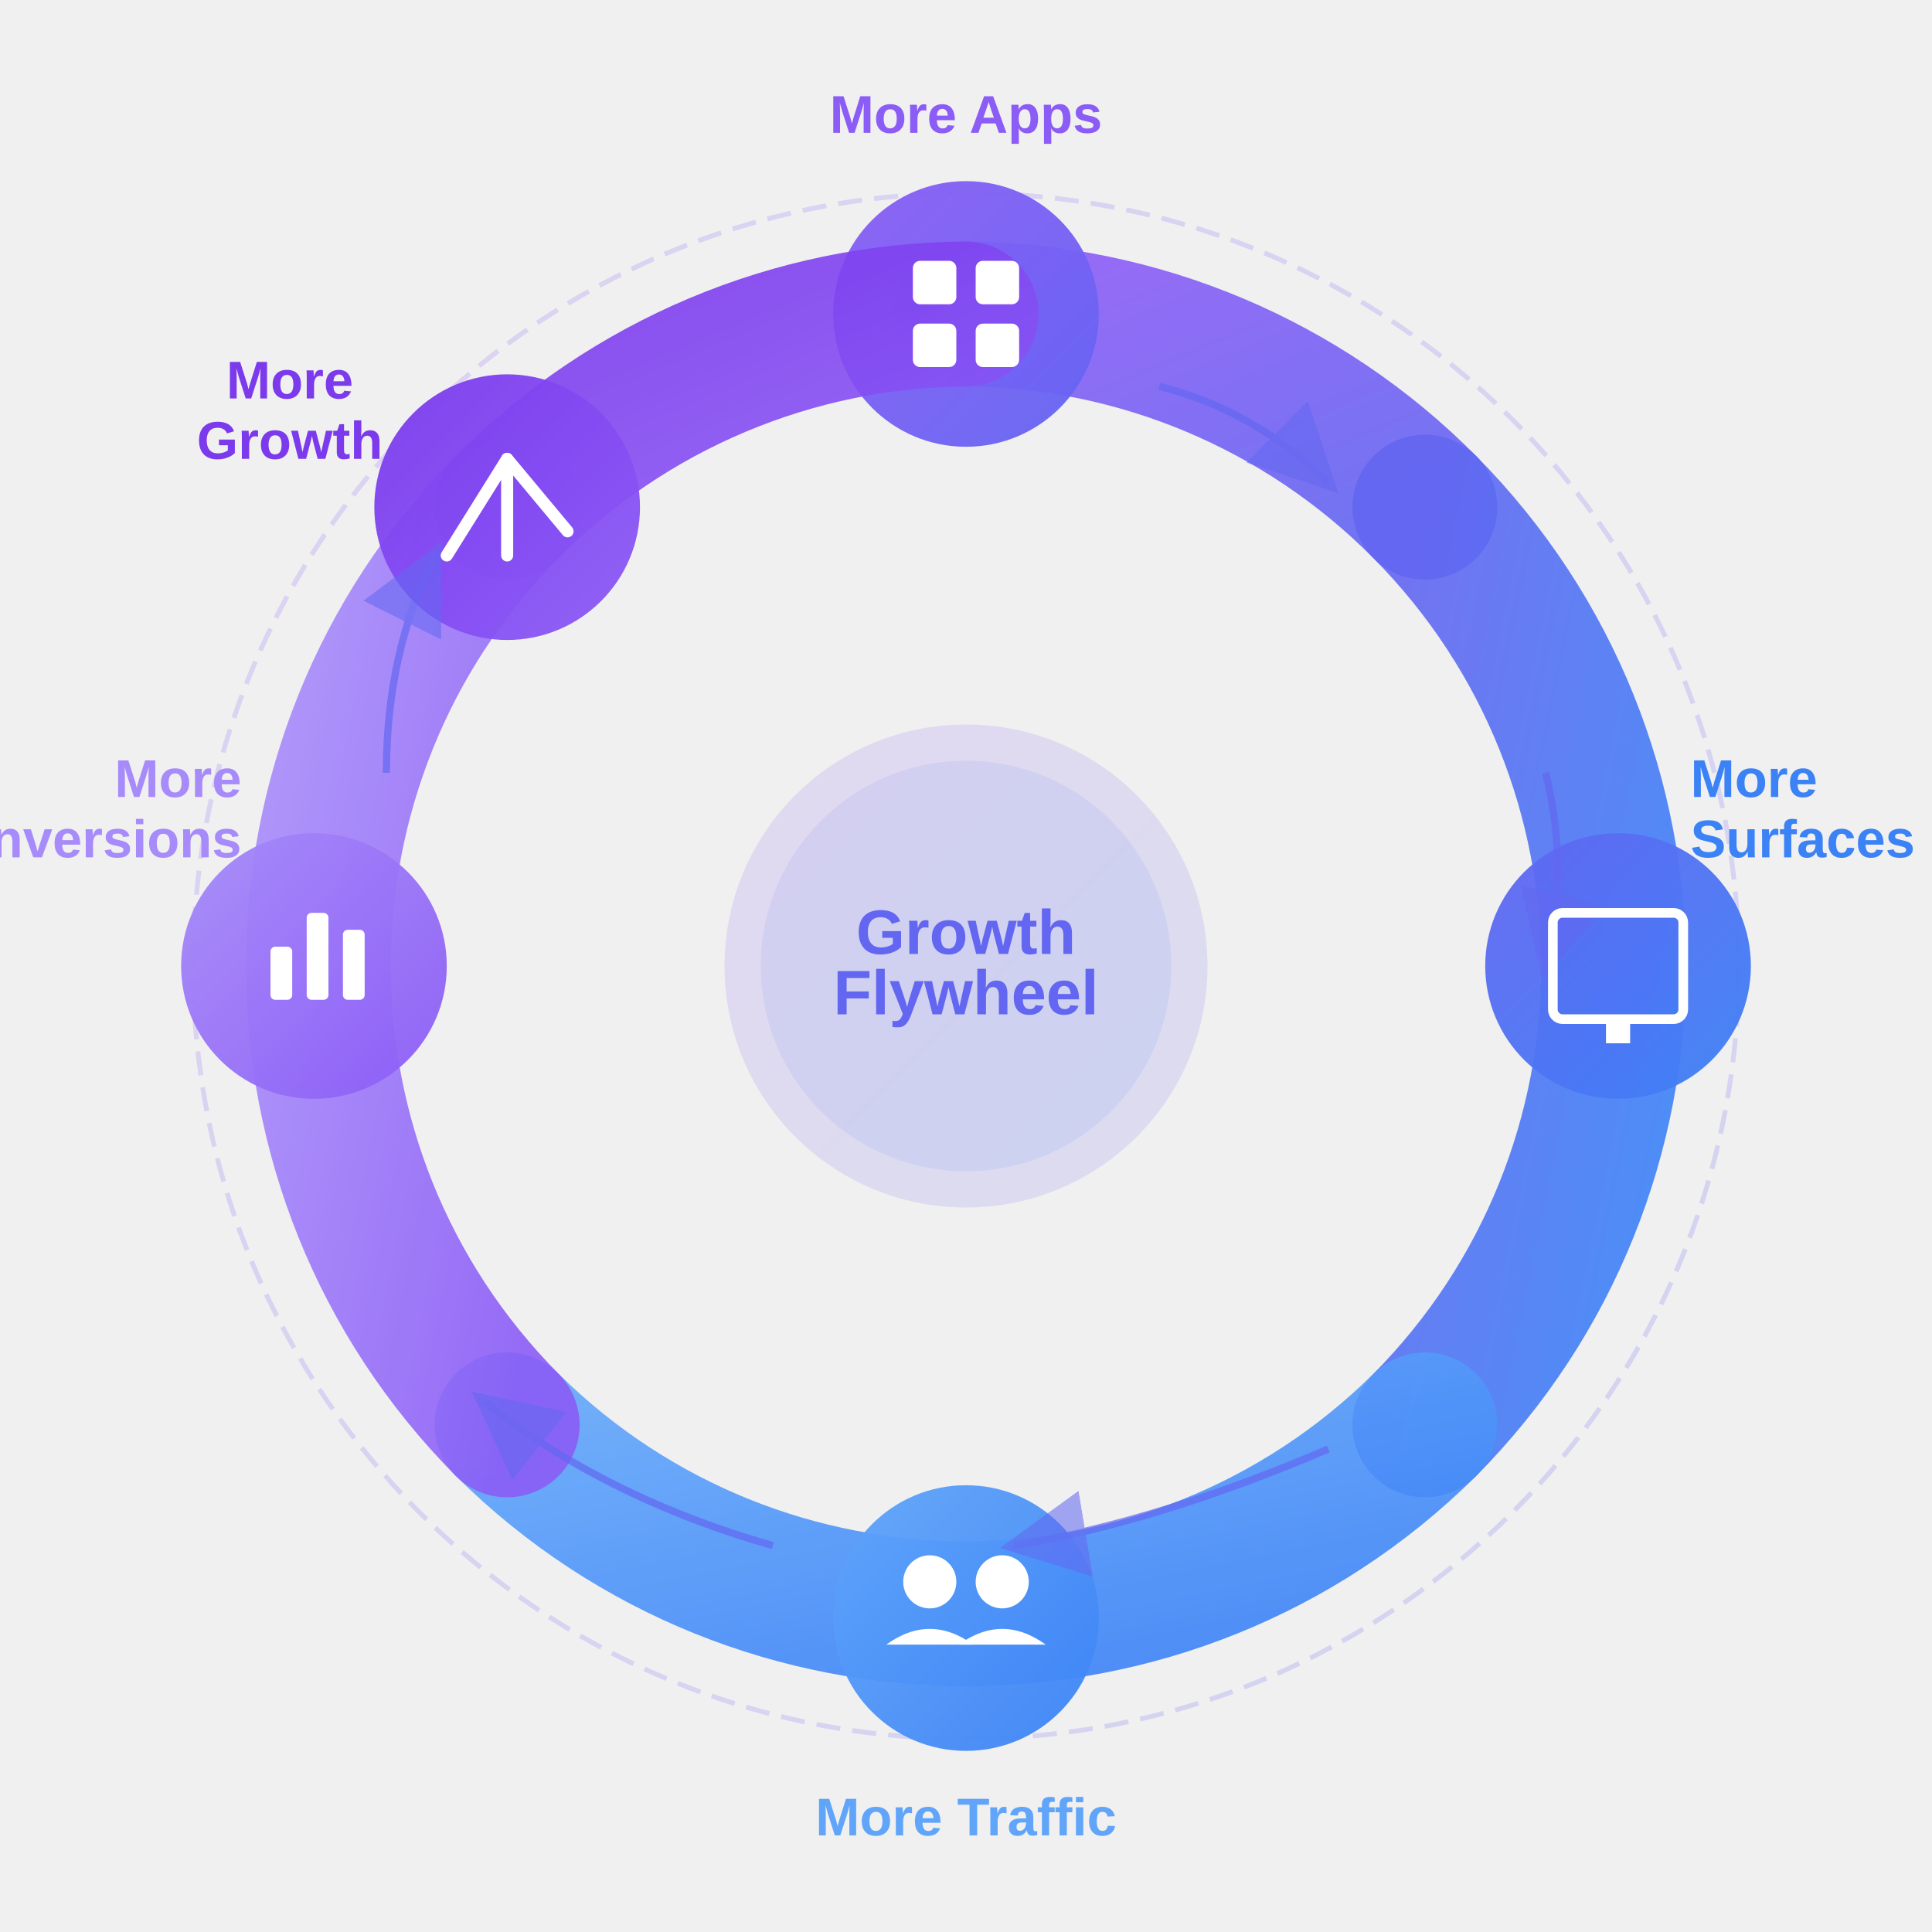
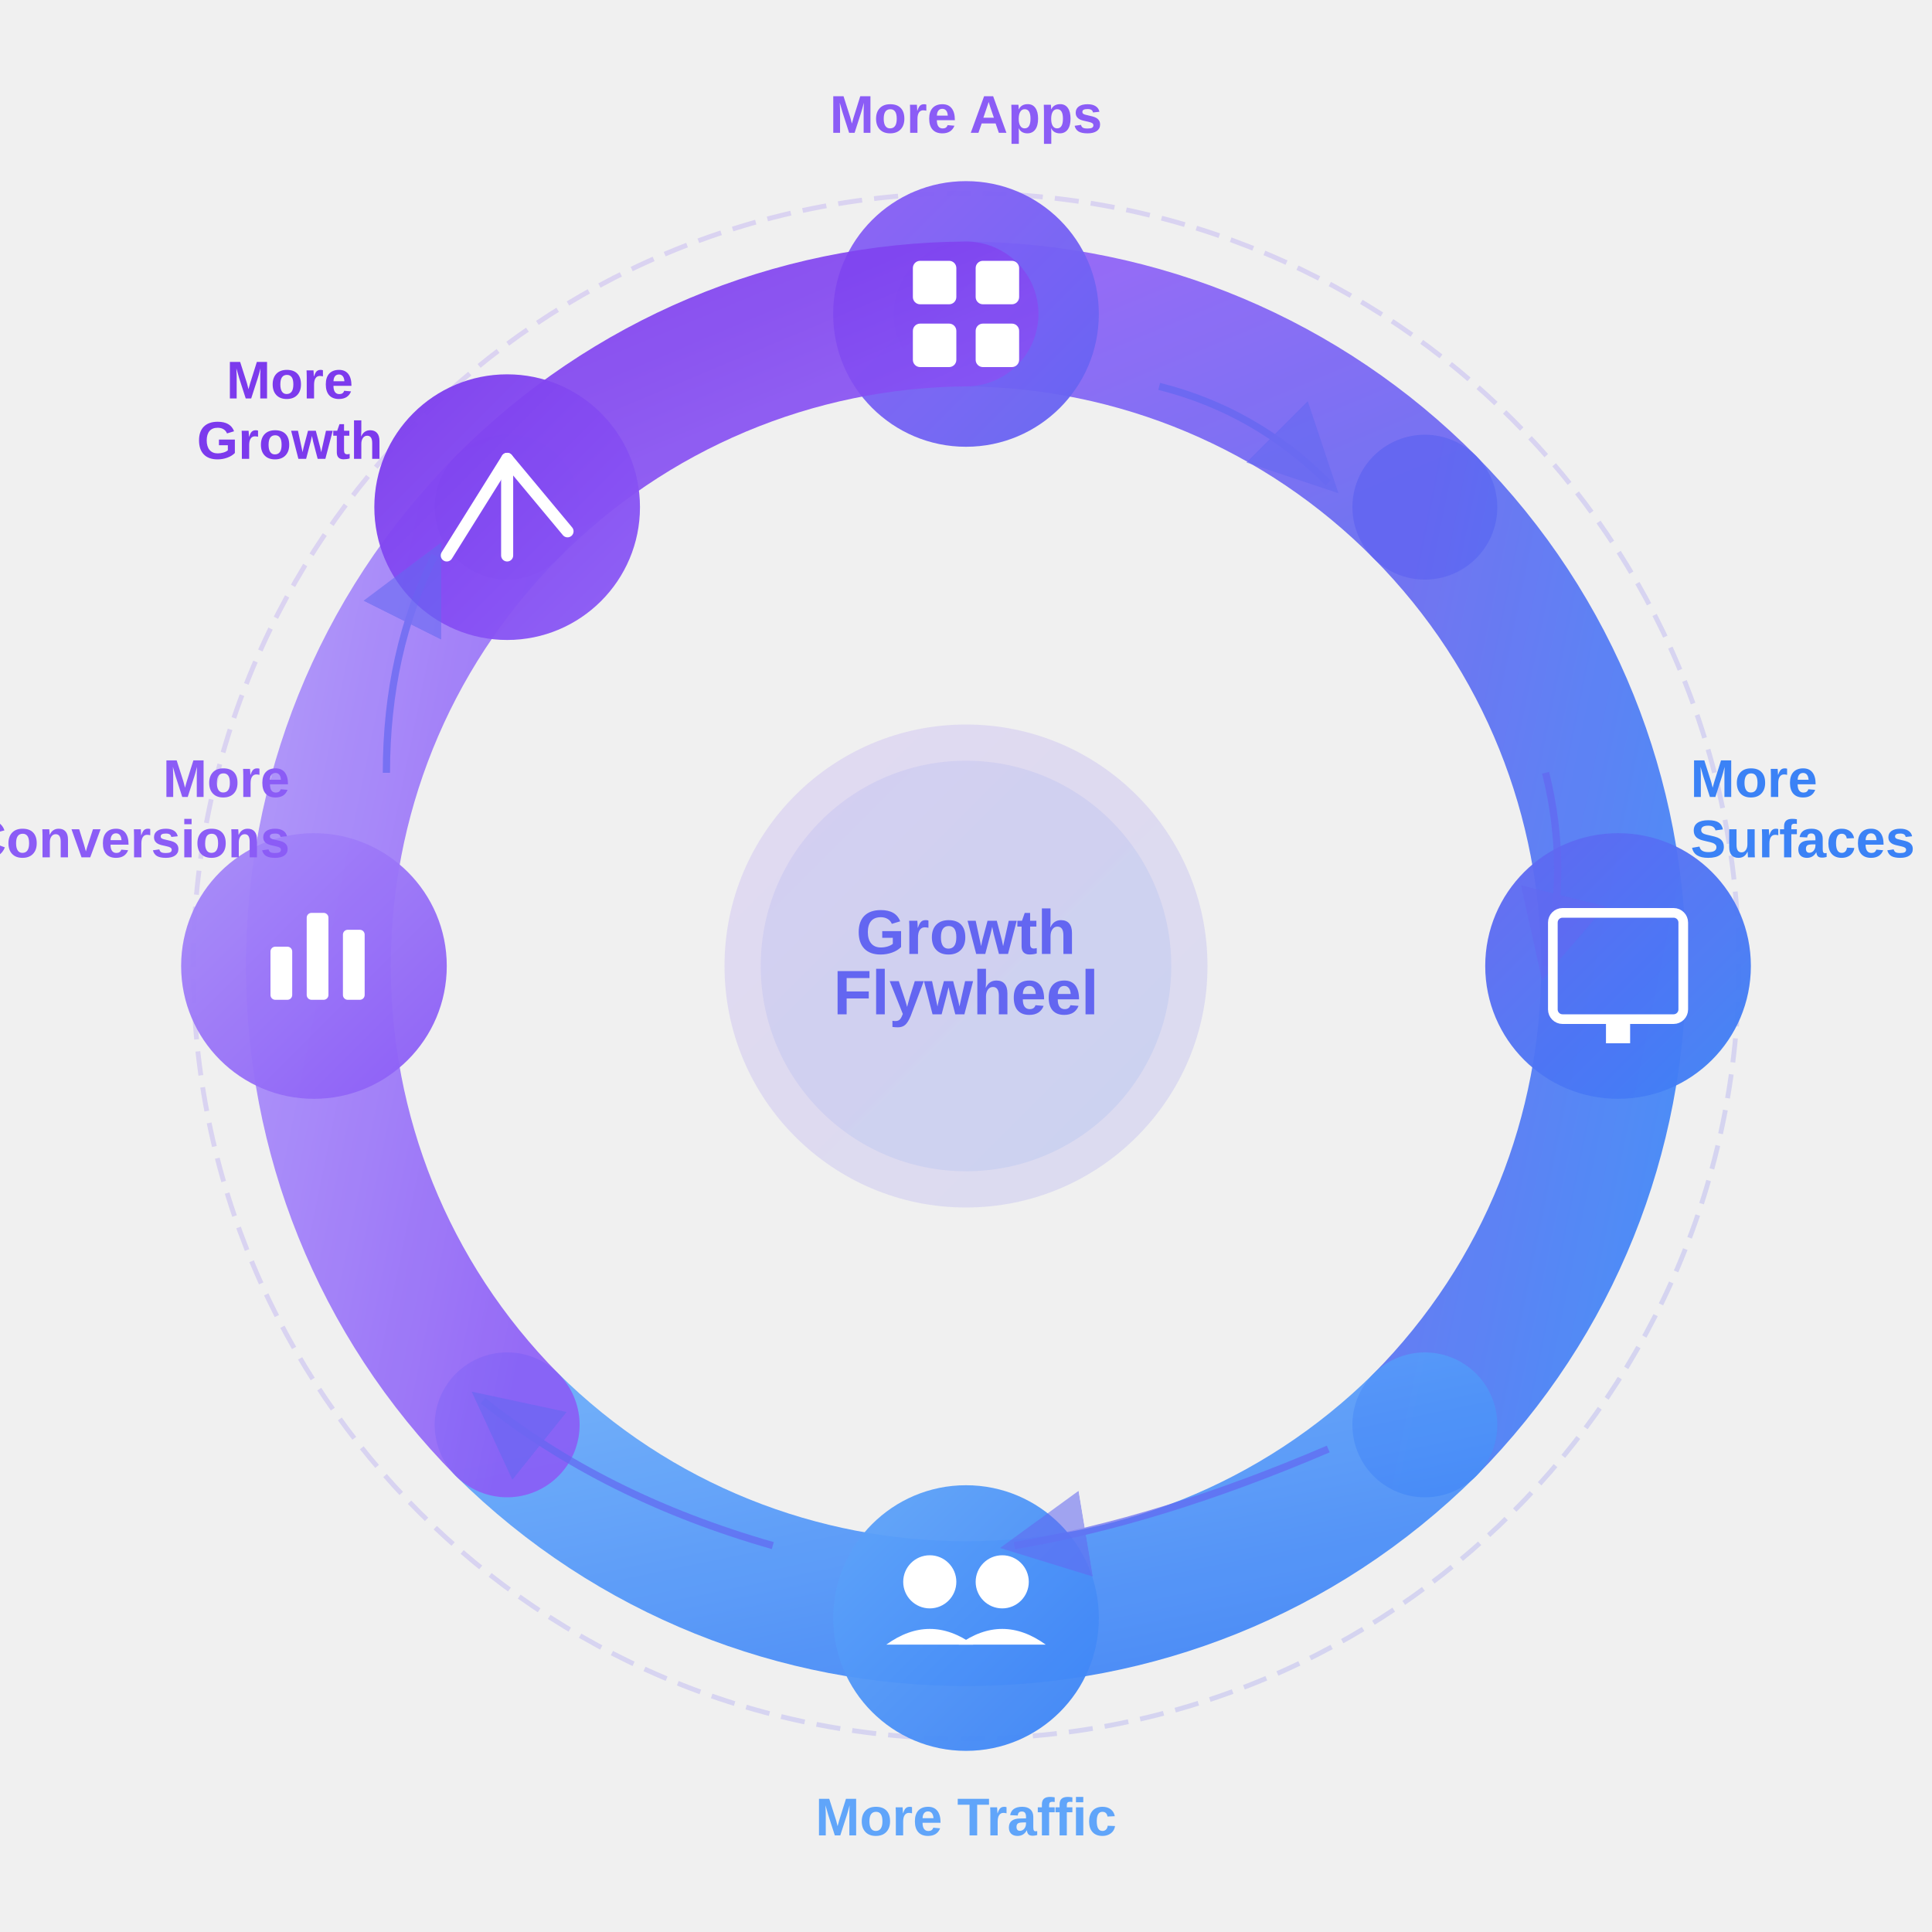
<svg xmlns="http://www.w3.org/2000/svg" viewBox="0 0 800 800" preserveAspectRatio="xMidYMid meet" width="100%" height="100%">
  <defs>
    <linearGradient id="purpleGrad" x1="0%" y1="0%" x2="100%" y2="100%">
      <stop offset="0%" style="stop-color:#8b5cf6;stop-opacity:1" />
      <stop offset="100%" style="stop-color:#6366f1;stop-opacity:1" />
    </linearGradient>
    <linearGradient id="blueGrad" x1="0%" y1="0%" x2="100%" y2="100%">
      <stop offset="0%" style="stop-color:#6366f1;stop-opacity:1" />
      <stop offset="100%" style="stop-color:#3b82f6;stop-opacity:1" />
    </linearGradient>
    <linearGradient id="lightPurpleGrad" x1="0%" y1="0%" x2="100%" y2="100%">
      <stop offset="0%" style="stop-color:#a78bfa;stop-opacity:1" />
      <stop offset="100%" style="stop-color:#8b5cf6;stop-opacity:1" />
    </linearGradient>
    <linearGradient id="lightBlueGrad" x1="0%" y1="0%" x2="100%" y2="100%">
      <stop offset="0%" style="stop-color:#60a5fa;stop-opacity:1" />
      <stop offset="100%" style="stop-color:#3b82f6;stop-opacity:1" />
    </linearGradient>
    <linearGradient id="violetGrad" x1="0%" y1="0%" x2="100%" y2="100%">
      <stop offset="0%" style="stop-color:#7c3aed;stop-opacity:1" />
      <stop offset="100%" style="stop-color:#8b5cf6;stop-opacity:1" />
    </linearGradient>
    <marker id="arrowMarker" markerWidth="12" markerHeight="12" refX="10" refY="6" orient="auto">
      <path d="M 0 0 L 12 6 L 0 12 z" fill="#6366f1" opacity="0.8" />
    </marker>
  </defs>
  <style>
    @keyframes rotate {
      from { transform: rotate(0deg); }
      to { transform: rotate(360deg); }
    }
    
    @keyframes pulse {
      0%, 100% { opacity: 0.8; }
      50% { opacity: 1; }
    }
    
    @keyframes segmentPulse {
      0%, 100% { opacity: 0.9; transform: scale(1); }
      50% { opacity: 1; transform: scale(1.02); }
    }
    
    .rotating-ring { 
      animation: rotate 30s linear infinite;
      transform-origin: 400px 400px;
    }
    
    .arrow-flow { animation: pulse 2s ease-in-out infinite; }
    
    .segment-animate {
      animation: segmentPulse 4s ease-in-out infinite;
      transform-origin: center;
    }
  </style>
  <circle class="rotating-ring" cx="400" cy="400" r="320" fill="none" stroke="url(#purpleGrad)" stroke-width="2" opacity="0.2" stroke-dasharray="10 5" />
  <g id="segment1">
    <path class="segment-animate" d="M 400 130 A 270 270 0 0 1 590 210" fill="none" stroke="url(#purpleGrad)" stroke-width="60" opacity="0.9" stroke-linecap="round" style="animation-delay: 0s;" />
    <circle cx="400" cy="130" r="55" fill="url(#purpleGrad)" opacity="0.95" />
  </g>
  <g id="segment2">
    <path class="segment-animate" d="M 590 210 A 270 270 0 0 1 590 590" fill="none" stroke="url(#blueGrad)" stroke-width="60" opacity="0.9" stroke-linecap="round" style="animation-delay: 0.8s;" />
    <circle cx="670" cy="400" r="55" fill="url(#blueGrad)" opacity="0.95" />
  </g>
  <g id="segment3">
    <path class="segment-animate" d="M 590 590 A 270 270 0 0 1 210 590" fill="none" stroke="url(#lightBlueGrad)" stroke-width="60" opacity="0.9" stroke-linecap="round" style="animation-delay: 1.6s;" />
    <circle cx="400" cy="670" r="55" fill="url(#lightBlueGrad)" opacity="0.95" />
  </g>
  <g id="segment4">
    <path class="segment-animate" d="M 210 590 A 270 270 0 0 1 210 210" fill="none" stroke="url(#lightPurpleGrad)" stroke-width="60" opacity="0.9" stroke-linecap="round" style="animation-delay: 2.4s;" />
    <circle cx="130" cy="400" r="55" fill="url(#lightPurpleGrad)" opacity="0.95" />
  </g>
  <g id="segment5">
    <path class="segment-animate" d="M 210 210 A 270 270 0 0 1 400 130" fill="none" stroke="url(#violetGrad)" stroke-width="60" opacity="0.9" stroke-linecap="round" style="animation-delay: 3.2s;" />
    <circle cx="210" cy="210" r="55" fill="url(#violetGrad)" opacity="0.95" />
  </g>
  <g class="arrow-flow">
    <path d="M 480 160 Q 520 170 550 200" fill="none" stroke="#6366f1" stroke-width="3" marker-end="url(#arrowMarker)" opacity="0.7" />
    <path d="M 640 320 Q 650 360 640 400" fill="none" stroke="#6366f1" stroke-width="3" marker-end="url(#arrowMarker)" opacity="0.7" />
    <path d="M 550 600 Q 480 630 420 640" fill="none" stroke="#6366f1" stroke-width="3" marker-end="url(#arrowMarker)" opacity="0.7" />
    <path d="M 320 640 Q 250 620 200 580" fill="none" stroke="#6366f1" stroke-width="3" marker-end="url(#arrowMarker)" opacity="0.7" />
    <path d="M 160 320 Q 160 270 180 230" fill="none" stroke="#6366f1" stroke-width="3" marker-end="url(#arrowMarker)" opacity="0.7" />
  </g>
  <g id="labels">
    <text x="400" y="55" font-family="Arial, sans-serif" font-size="22" font-weight="700" fill="#8b5cf6" text-anchor="middle">More Apps</text>
    <text x="700" y="330" font-family="Arial, sans-serif" font-size="22" font-weight="700" fill="#3b82f6" text-anchor="start">More</text>
    <text x="700" y="355" font-family="Arial, sans-serif" font-size="22" font-weight="700" fill="#3b82f6" text-anchor="start">Surfaces</text>
    <text x="400" y="760" font-family="Arial, sans-serif" font-size="22" font-weight="700" fill="#60a5fa" text-anchor="middle">More Traffic</text>
-     <text x="100" y="330" font-family="Arial, sans-serif" font-size="22" font-weight="700" fill="#a78bfa" text-anchor="end">More</text>
-     <text x="100" y="355" font-family="Arial, sans-serif" font-size="22" font-weight="700" fill="#a78bfa" text-anchor="end">Conversions</text>
+     <text x="120" y="330" font-family="Arial, sans-serif" font-size="22" font-weight="700" fill="#8b5cf6" text-anchor="end">More</text>
+     <text x="120" y="355" font-family="Arial, sans-serif" font-size="22" font-weight="700" fill="#8b5cf6" text-anchor="end">Conversions</text>
    <text x="120" y="165" font-family="Arial, sans-serif" font-size="22" font-weight="700" fill="#7c3aed" text-anchor="middle">More</text>
    <text x="120" y="190" font-family="Arial, sans-serif" font-size="22" font-weight="700" fill="#7c3aed" text-anchor="middle">Growth</text>
  </g>
  <circle cx="400" cy="400" r="100" fill="url(#purpleGrad)" opacity="0.15" />
  <circle cx="400" cy="400" r="85" fill="url(#blueGrad)" opacity="0.1" />
  <text x="400" y="395" font-family="Arial, sans-serif" font-size="26" font-weight="700" fill="#6366f1" text-anchor="middle">Growth</text>
  <text x="400" y="420" font-family="Arial, sans-serif" font-size="26" font-weight="700" fill="#6366f1" text-anchor="middle">Flywheel</text>
  <g id="icons-front">
    <rect x="378" y="108" width="18" height="18" rx="3" fill="white" opacity="1" />
    <rect x="404" y="108" width="18" height="18" rx="3" fill="white" opacity="1" />
    <rect x="378" y="134" width="18" height="18" rx="3" fill="white" opacity="1" />
    <rect x="404" y="134" width="18" height="18" rx="3" fill="white" opacity="1" />
    <rect x="643" y="378" width="54" height="44" rx="4" fill="none" stroke="white" stroke-width="4" opacity="1" />
    <rect x="665" y="424" width="10" height="8" fill="white" opacity="1" />
    <circle cx="385" cy="655" r="11" fill="white" opacity="1" />
    <path d="M 367 681 Q 385 668 403 681" fill="white" opacity="1" />
    <circle cx="415" cy="655" r="11" fill="white" opacity="1" />
    <path d="M 397 681 Q 415 668 433 681" fill="white" opacity="1" />
    <rect x="112" y="392" width="9" height="22" fill="white" rx="2" opacity="1" />
    <rect x="127" y="378" width="9" height="36" fill="white" rx="2" opacity="1" />
    <rect x="142" y="385" width="9" height="29" fill="white" rx="2" opacity="1" />
    <path d="M 185 230 L 210 190 L 235 220" fill="none" stroke="white" stroke-width="5" stroke-linecap="round" stroke-linejoin="round" opacity="1" />
    <line x1="210" y1="190" x2="210" y2="230" stroke="white" stroke-width="5" stroke-linecap="round" opacity="1" />
  </g>
</svg>
